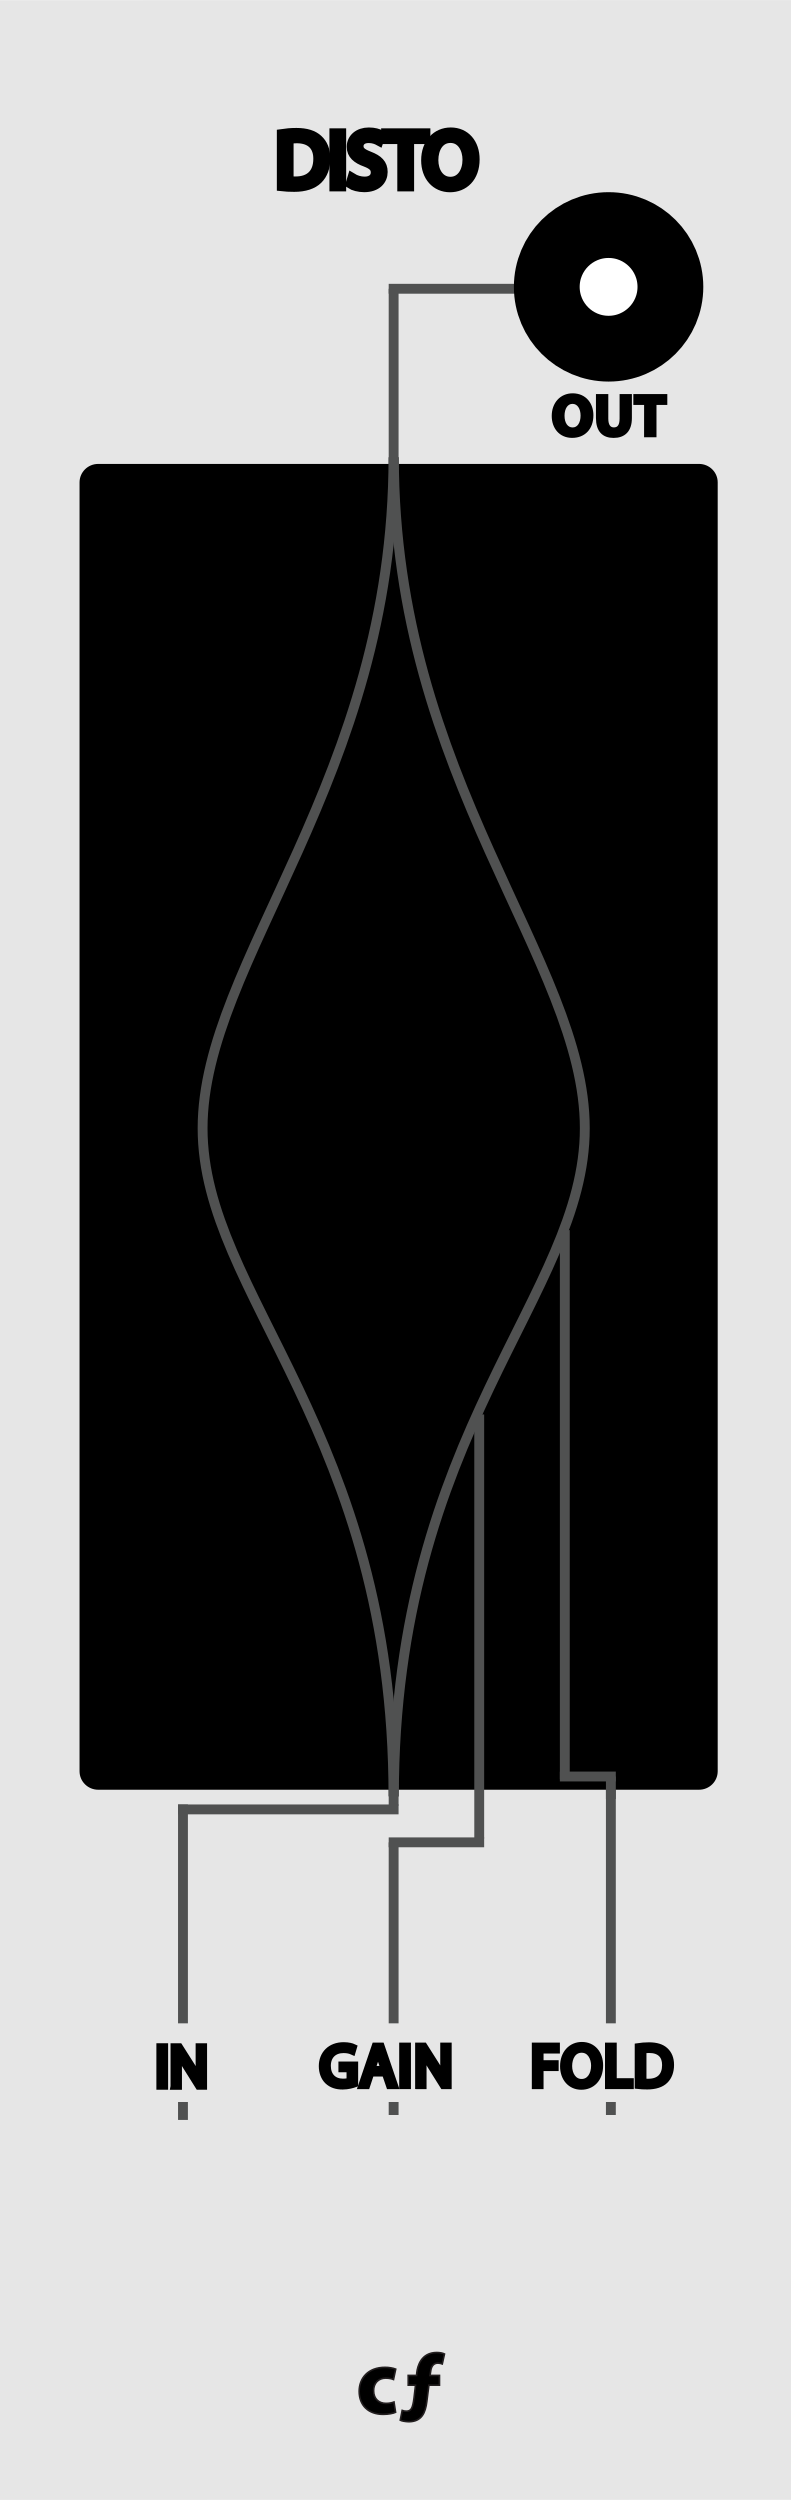
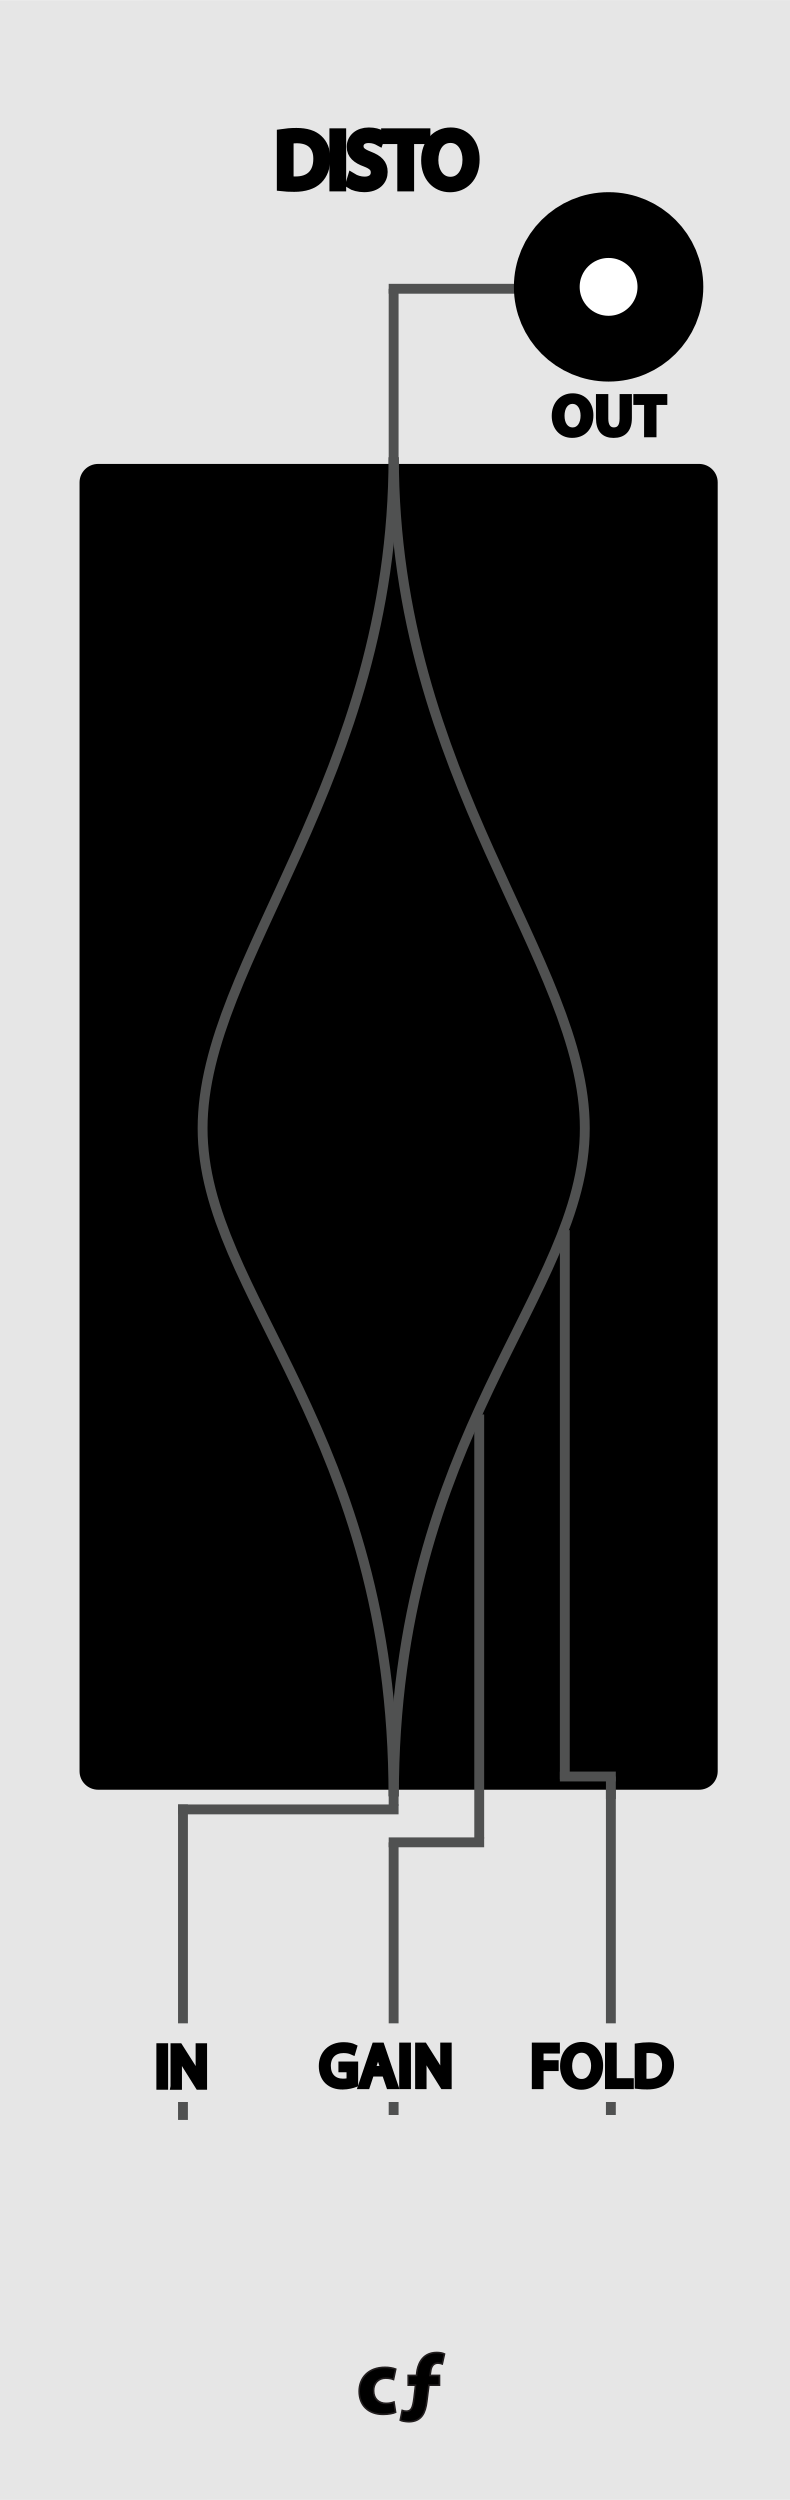
- <svg xmlns="http://www.w3.org/2000/svg" version="1.1" id="svg4541" x="0px" y="0px" width="120.18px" height="380px" viewBox="0 0 120.18 380" enable-background="new 0 0 120.18 380" xml:space="preserve">
+ <svg xmlns="http://www.w3.org/2000/svg" version="1.1" id="svg4541" x="0px" y="0px" width="120px" height="380px" viewBox="0 0 120 380" enable-background="new 0 0 120 380" xml:space="preserve">
  <g>
    <path fill="#E6E6E6" d="M-7.693,0.065l135.566-0.042v379.911l-135.566,0.043V0.065z" />
  </g>
  <line fill="none" stroke="#505151" stroke-width="1.5" stroke-miterlimit="10" x1="59.832" y1="274.448" x2="59.832" y2="43.892" />
  <line fill="none" stroke="#505151" stroke-width="1.5" stroke-linecap="square" stroke-miterlimit="10" x1="27.812" y1="321.479" x2="27.812" y2="275.034" />
  <line fill="none" stroke="#505151" stroke-width="1.5" stroke-miterlimit="10" x1="92.852" y1="321.479" x2="92.852" y2="177.978" />
  <line fill="none" stroke="#505151" stroke-width="1.5" stroke-miterlimit="10" x1="59.832" y1="321.479" x2="59.832" y2="280.036" />
  <path fill="none" stroke="#505151" stroke-width="1.5" stroke-miterlimit="10" d="M81.34,334.008" />
  <path fill="none" stroke="#505151" stroke-width="1.5" stroke-miterlimit="10" d="M69.84,334.008" />
  <g>
    <path stroke="#231F20" stroke-width="0.25" stroke-miterlimit="10" d="M60.129,366.671c-0.378,0.168-1.092,0.31-1.899,0.31   c-2.22,0-3.635-1.347-3.635-3.502c0-2.004,1.373-3.644,3.929-3.644c0.562,0,1.188,0.101,1.625,0.269l-0.336,1.582   c-0.259-0.104-0.637-0.211-1.188-0.211c-1.12,0-1.854,0.799-1.835,1.92c0,1.26,0.841,1.92,1.877,1.92   c0.505,0,0.896-0.086,1.22-0.211L60.129,366.671z" />
    <path stroke="#231F20" stroke-width="0.25" stroke-miterlimit="10" d="M62.045,361.066h1.271l0.042-0.447   c0.105-0.938,0.643-3.039,3.04-3.039c0.479,0,0.911,0.098,1.163,0.225l-0.336,1.514c-0.169-0.062-0.396-0.127-0.659-0.127   c-0.688,0-1.024,0.517-1.108,1.271l-0.096,0.604H66.8v1.482h-1.61l-0.312,2.493c-0.211,1.709-0.785,3.063-2.771,3.063   c-0.564-0.021-1.062-0.125-1.271-0.234l0.294-1.48c0.21,0.084,0.438,0.108,0.659,0.108c0.688-0.019,0.938-0.396,1.14-1.985   l0.229-1.965H62.05v-1.482H62.045L62.045,361.066z" />
  </g>
  <path fill="none" stroke="#6C6C6D" stroke-miterlimit="10" d="M84.956,272.529" />
  <path fill="none" stroke="#6C6C6D" stroke-miterlimit="10" d="M51.257,262.523" />
  <path fill="none" stroke="#6C6C6D" stroke-miterlimit="10" d="M51.257,282.539" />
  <path fill="none" stroke="#6C6C6D" stroke-miterlimit="10" d="M38.465,282.539" />
  <path fill="none" stroke="#6C6C6D" stroke-miterlimit="10" d="M84.956,327.561" />
  <path fill="none" stroke="#6C6C6D" stroke-miterlimit="10" d="M57.261,322.559" />
  <path fill="none" stroke="#6C6C6D" stroke-miterlimit="10" d="M84.956,297.542" />
  <path fill="none" stroke="#6C6C6D" stroke-miterlimit="10" d="M51.257,292.541" />
  <path fill="none" stroke="#303232" stroke-miterlimit="10" d="M60.833,312.561" />
  <path fill="none" stroke="#303232" stroke-miterlimit="10" d="M44.469,312.561" />
  <path fill="none" stroke="#303232" stroke-miterlimit="10" d="M84.956,282.535" />
  <path fill="none" stroke="#303232" stroke-miterlimit="10" d="M60.833,272.529" />
  <path fill="none" stroke="#303232" stroke-miterlimit="10" d="M84.956,337.564" />
  <path fill="none" stroke="#303232" stroke-miterlimit="10" d="M60.833,332.564" />
  <path fill="none" stroke="#303232" stroke-miterlimit="10" d="M85.957,307.548" />
  <path fill="none" stroke="#303232" stroke-miterlimit="10" d="M61.195,302.547" />
  <path fill="none" stroke="#6C6C6D" stroke-miterlimit="10" d="M51.089,262.523" />
  <path fill="none" stroke="#6C6C6D" stroke-miterlimit="10" d="M57.093,322.559" />
  <path fill="none" stroke="#303232" stroke-miterlimit="10" d="M61.095,272.529" />
  <path fill="none" stroke="#303232" stroke-miterlimit="10" d="M61.095,332.564" />
  <g>
    <path stroke="#000000" stroke-width="0.5" stroke-miterlimit="10" d="M89.946,63.118c0,1.985-1.196,3.19-2.979,3.19   c-1.8,0-2.854-1.354-2.854-3.088c0-1.813,1.153-3.188,2.946-3.188C88.927,60.051,89.946,61.446,89.946,63.118z M85.559,63.2   c0,1.188,0.562,2.023,1.479,2.023c0.928,0,1.459-0.883,1.459-2.061c0-1.092-0.521-2.025-1.478-2.025   C86.1,61.141,85.559,62.021,85.559,63.2z" />
    <path stroke="#000000" stroke-width="0.5" stroke-miterlimit="10" d="M92.212,60.148v3.492c0,1.045,0.396,1.576,1.1,1.576   c0.729,0,1.116-0.513,1.116-1.576v-3.492h1.369v3.402c0,1.866-0.945,2.764-2.53,2.764c-1.521,0-2.433-0.846-2.433-2.774v-3.391   L92.212,60.148L92.212,60.148z" />
    <path stroke="#000000" stroke-width="0.5" stroke-miterlimit="10" d="M98.154,61.303h-1.637v-1.151h4.664v1.151h-1.646v4.914H98.15   L98.154,61.303L98.154,61.303z" />
  </g>
  <path d="M109.09,269.232c0,1.549-1.271,2.807-2.835,2.807h-91.33c-1.565,0-2.834-1.258-2.834-2.807V73.323  c0-1.549,1.269-2.806,2.834-2.806h91.331c1.562,0,2.835,1.256,2.835,2.806l-0.001,100.814V269.232z" />
  <path fill="none" stroke="#505151" stroke-width="1.5" stroke-miterlimit="10" d="M57.318,167" />
  <path fill="none" stroke="#505151" stroke-width="1.5" stroke-miterlimit="10" d="M56.832,334.008" />
  <path fill="none" stroke="#505151" stroke-width="1.5" stroke-miterlimit="10" d="M92.339,167" />
  <rect x="7.924" y="307.548" fill="#E6E6E6" width="99.667" height="11.955" />
  <line fill="none" stroke="#505151" stroke-width="1.5" stroke-linecap="square" stroke-miterlimit="10" x1="59.832" y1="275.029" x2="27.812" y2="275.029" />
  <line fill="none" stroke="#505151" stroke-width="1.5" stroke-linecap="square" stroke-miterlimit="10" x1="81.842" y1="43.893" x2="59.832" y2="43.893" />
  <circle fill="#FFFFFF" stroke="#000000" stroke-width="10" stroke-miterlimit="10" cx="92.506" cy="43.605" r="9.395" />
  <g>
    <path stroke="#000000" stroke-miterlimit="10" d="M25.054,311.073v6.067h-0.783v-6.067H25.054z" />
    <path stroke="#000000" stroke-miterlimit="10" d="M26.422,317.141v-6.063h0.854l1.944,3.065c0.45,0.711,0.801,1.354,1.089,1.976   l0.021-0.013c-0.072-0.811-0.094-1.549-0.094-2.494v-2.534h0.738v6.063h-0.792l-1.927-3.078c-0.423-0.676-0.828-1.369-1.134-2.022   l-0.027,0.009c0.045,0.77,0.063,1.495,0.063,2.503v2.597h-0.737L26.422,317.141L26.422,317.141z" />
  </g>
  <g>
    <path stroke="#000000" stroke-width="1.5" stroke-miterlimit="10" d="M42.831,20.366c0.636-0.096,1.391-0.168,2.219-0.168   c1.499,0,2.566,0.348,3.274,1.007c0.72,0.66,1.14,1.595,1.14,2.902c0,1.319-0.408,2.399-1.164,3.143   c-0.755,0.755-2.003,1.163-3.574,1.163c-0.744,0-1.367-0.036-1.895-0.096V20.366z M43.875,27.514   c0.264,0.048,0.646,0.06,1.055,0.06c2.231,0,3.442-1.248,3.442-3.43c0.012-1.907-1.067-3.118-3.274-3.118   c-0.54,0-0.947,0.048-1.223,0.108V27.514z" />
    <path stroke="#000000" stroke-width="1.5" stroke-miterlimit="10" d="M51.866,20.258v8.083h-1.043v-8.083H51.866z" />
    <path stroke="#000000" stroke-width="1.5" stroke-miterlimit="10" d="M53.547,27.07c0.468,0.288,1.151,0.528,1.871,0.528   c1.066,0,1.689-0.563,1.689-1.379c0-0.755-0.432-1.187-1.521-1.607c-1.319-0.468-2.135-1.151-2.135-2.291   c0-1.259,1.043-2.195,2.614-2.195c0.827,0,1.428,0.192,1.787,0.396l-0.288,0.852c-0.264-0.144-0.804-0.384-1.535-0.384   c-1.103,0-1.522,0.66-1.522,1.211c0,0.755,0.492,1.127,1.606,1.559c1.367,0.528,2.062,1.188,2.062,2.375   c0,1.247-0.922,2.327-2.83,2.327c-0.779,0-1.631-0.228-2.062-0.516L53.547,27.07z" />
    <path stroke="#000000" stroke-width="1.5" stroke-miterlimit="10" d="M61.14,21.146h-2.458v-0.888h5.984v0.888h-2.472v7.196H61.14   V21.146z" />
    <path stroke="#000000" stroke-width="1.5" stroke-miterlimit="10" d="M72.153,24.216c0,2.782-1.69,4.257-3.754,4.257   c-2.134,0-3.634-1.655-3.634-4.102c0-2.567,1.596-4.246,3.754-4.246C70.726,20.126,72.153,21.817,72.153,24.216z M65.881,24.348   c0,1.727,0.935,3.274,2.578,3.274c1.653,0,2.59-1.523,2.59-3.358c0-1.607-0.839-3.286-2.578-3.286   C66.743,20.978,65.881,22.572,65.881,24.348z" />
  </g>
  <g>
    <path stroke="#000000" stroke-miterlimit="10" d="M81.336,310.977h3.269v0.657H82.12v2.017h2.296v0.647H82.12v2.746h-0.783   L81.336,310.977L81.336,310.977z" />
    <path stroke="#000000" stroke-miterlimit="10" d="M91.175,313.947c0,2.089-1.271,3.195-2.818,3.195   c-1.603,0-2.728-1.242-2.728-3.078c0-1.928,1.197-3.188,2.817-3.188C90.104,310.877,91.175,312.146,91.175,313.947z    M86.466,314.046c0,1.297,0.703,2.458,1.937,2.458c1.242,0,1.944-1.145,1.944-2.521c0-1.207-0.631-2.467-1.936-2.467   C87.115,311.518,86.466,312.714,86.466,314.046z" />
    <path stroke="#000000" stroke-miterlimit="10" d="M92.46,310.977h0.783v5.41h2.593v0.657H92.46V310.977z" />
    <path stroke="#000000" stroke-miterlimit="10" d="M96.978,311.059c0.479-0.072,1.045-0.127,1.666-0.127   c1.125,0,1.927,0.262,2.458,0.756c0.54,0.496,0.854,1.197,0.854,2.18c0,0.99-0.307,1.801-0.873,2.357   c-0.567,0.567-1.503,0.873-2.684,0.873c-0.559,0-1.025-0.025-1.423-0.07L96.978,311.059L96.978,311.059z M97.761,316.423   c0.198,0.036,0.486,0.045,0.793,0.045c1.674,0,2.583-0.937,2.583-2.575c0.01-1.431-0.801-2.34-2.457-2.34   c-0.405,0-0.712,0.035-0.919,0.081V316.423z" />
  </g>
  <g>
    <path stroke="#000000" stroke-miterlimit="10" d="M53.937,316.773c-0.351,0.125-1.044,0.334-1.863,0.334   c-0.919,0-1.675-0.234-2.27-0.803c-0.521-0.504-0.846-1.313-0.846-2.26c0.009-1.811,1.251-3.133,3.286-3.133   c0.702,0,1.251,0.152,1.513,0.279l-0.189,0.639c-0.323-0.145-0.729-0.262-1.341-0.262c-1.477,0-2.439,0.918-2.439,2.439   c0,1.54,0.927,2.449,2.341,2.449c0.513,0,0.864-0.072,1.044-0.162v-1.811h-1.233v-0.629h1.999L53.937,316.773L53.937,316.773z" />
    <path stroke="#000000" stroke-miterlimit="10" d="M56.384,315.136l-0.63,1.908h-0.811l2.062-6.067h0.945l2.069,6.067h-0.837   l-0.647-1.908H56.384z M58.373,314.523l-0.595-1.748c-0.135-0.396-0.225-0.756-0.314-1.106h-0.019   c-0.09,0.36-0.188,0.729-0.306,1.099l-0.594,1.756H58.373L58.373,314.523z" />
    <path stroke="#000000" stroke-miterlimit="10" d="M61.962,310.977v6.067h-0.783v-6.067H61.962z" />
    <path stroke="#000000" stroke-miterlimit="10" d="M63.6,317.044v-6.067h0.855l1.943,3.069c0.45,0.711,0.803,1.351,1.09,1.972   l0.019-0.009c-0.071-0.811-0.09-1.549-0.09-2.493v-2.539h0.737v6.067h-0.792l-1.927-3.079c-0.423-0.675-0.828-1.367-1.135-2.025   l-0.026,0.01c0.045,0.766,0.062,1.494,0.062,2.503v2.593L63.6,317.044L63.6,317.044z" />
  </g>
  <path fill="none" stroke="#505151" stroke-width="1.5" stroke-miterlimit="10" d="M59.809,273.057  c0-55.557-29.014-76.168-29.014-101.557c0-25.5,29.014-53,29.014-102" />
  <path fill="none" stroke="#505151" stroke-width="1.5" stroke-miterlimit="10" d="M59.874,273.057  c0-55.557,29.016-76.168,29.016-101.557c0-25.5-29.016-53-29.016-102" />
  <line fill="none" stroke="#505151" stroke-width="1.5" stroke-linecap="square" stroke-miterlimit="10" x1="72.841" y1="280.035" x2="59.832" y2="280.035" />
  <line fill="none" stroke="#505151" stroke-width="1.5" stroke-miterlimit="10" x1="72.842" y1="279.453" x2="72.842" y2="214.997" />
  <line fill="none" stroke="#505151" stroke-width="1.5" stroke-miterlimit="10" x1="85.851" y1="270.443" x2="85.851" y2="186.979" />
  <line fill="none" stroke="#505151" stroke-width="1.5" stroke-linecap="square" stroke-miterlimit="10" x1="92.853" y1="270.029" x2="85.85" y2="270.029" />
  <line fill="none" stroke="#505151" stroke-width="1.5" stroke-miterlimit="10" x1="92.852" y1="273.451" x2="92.852" y2="270.029" />
</svg>
